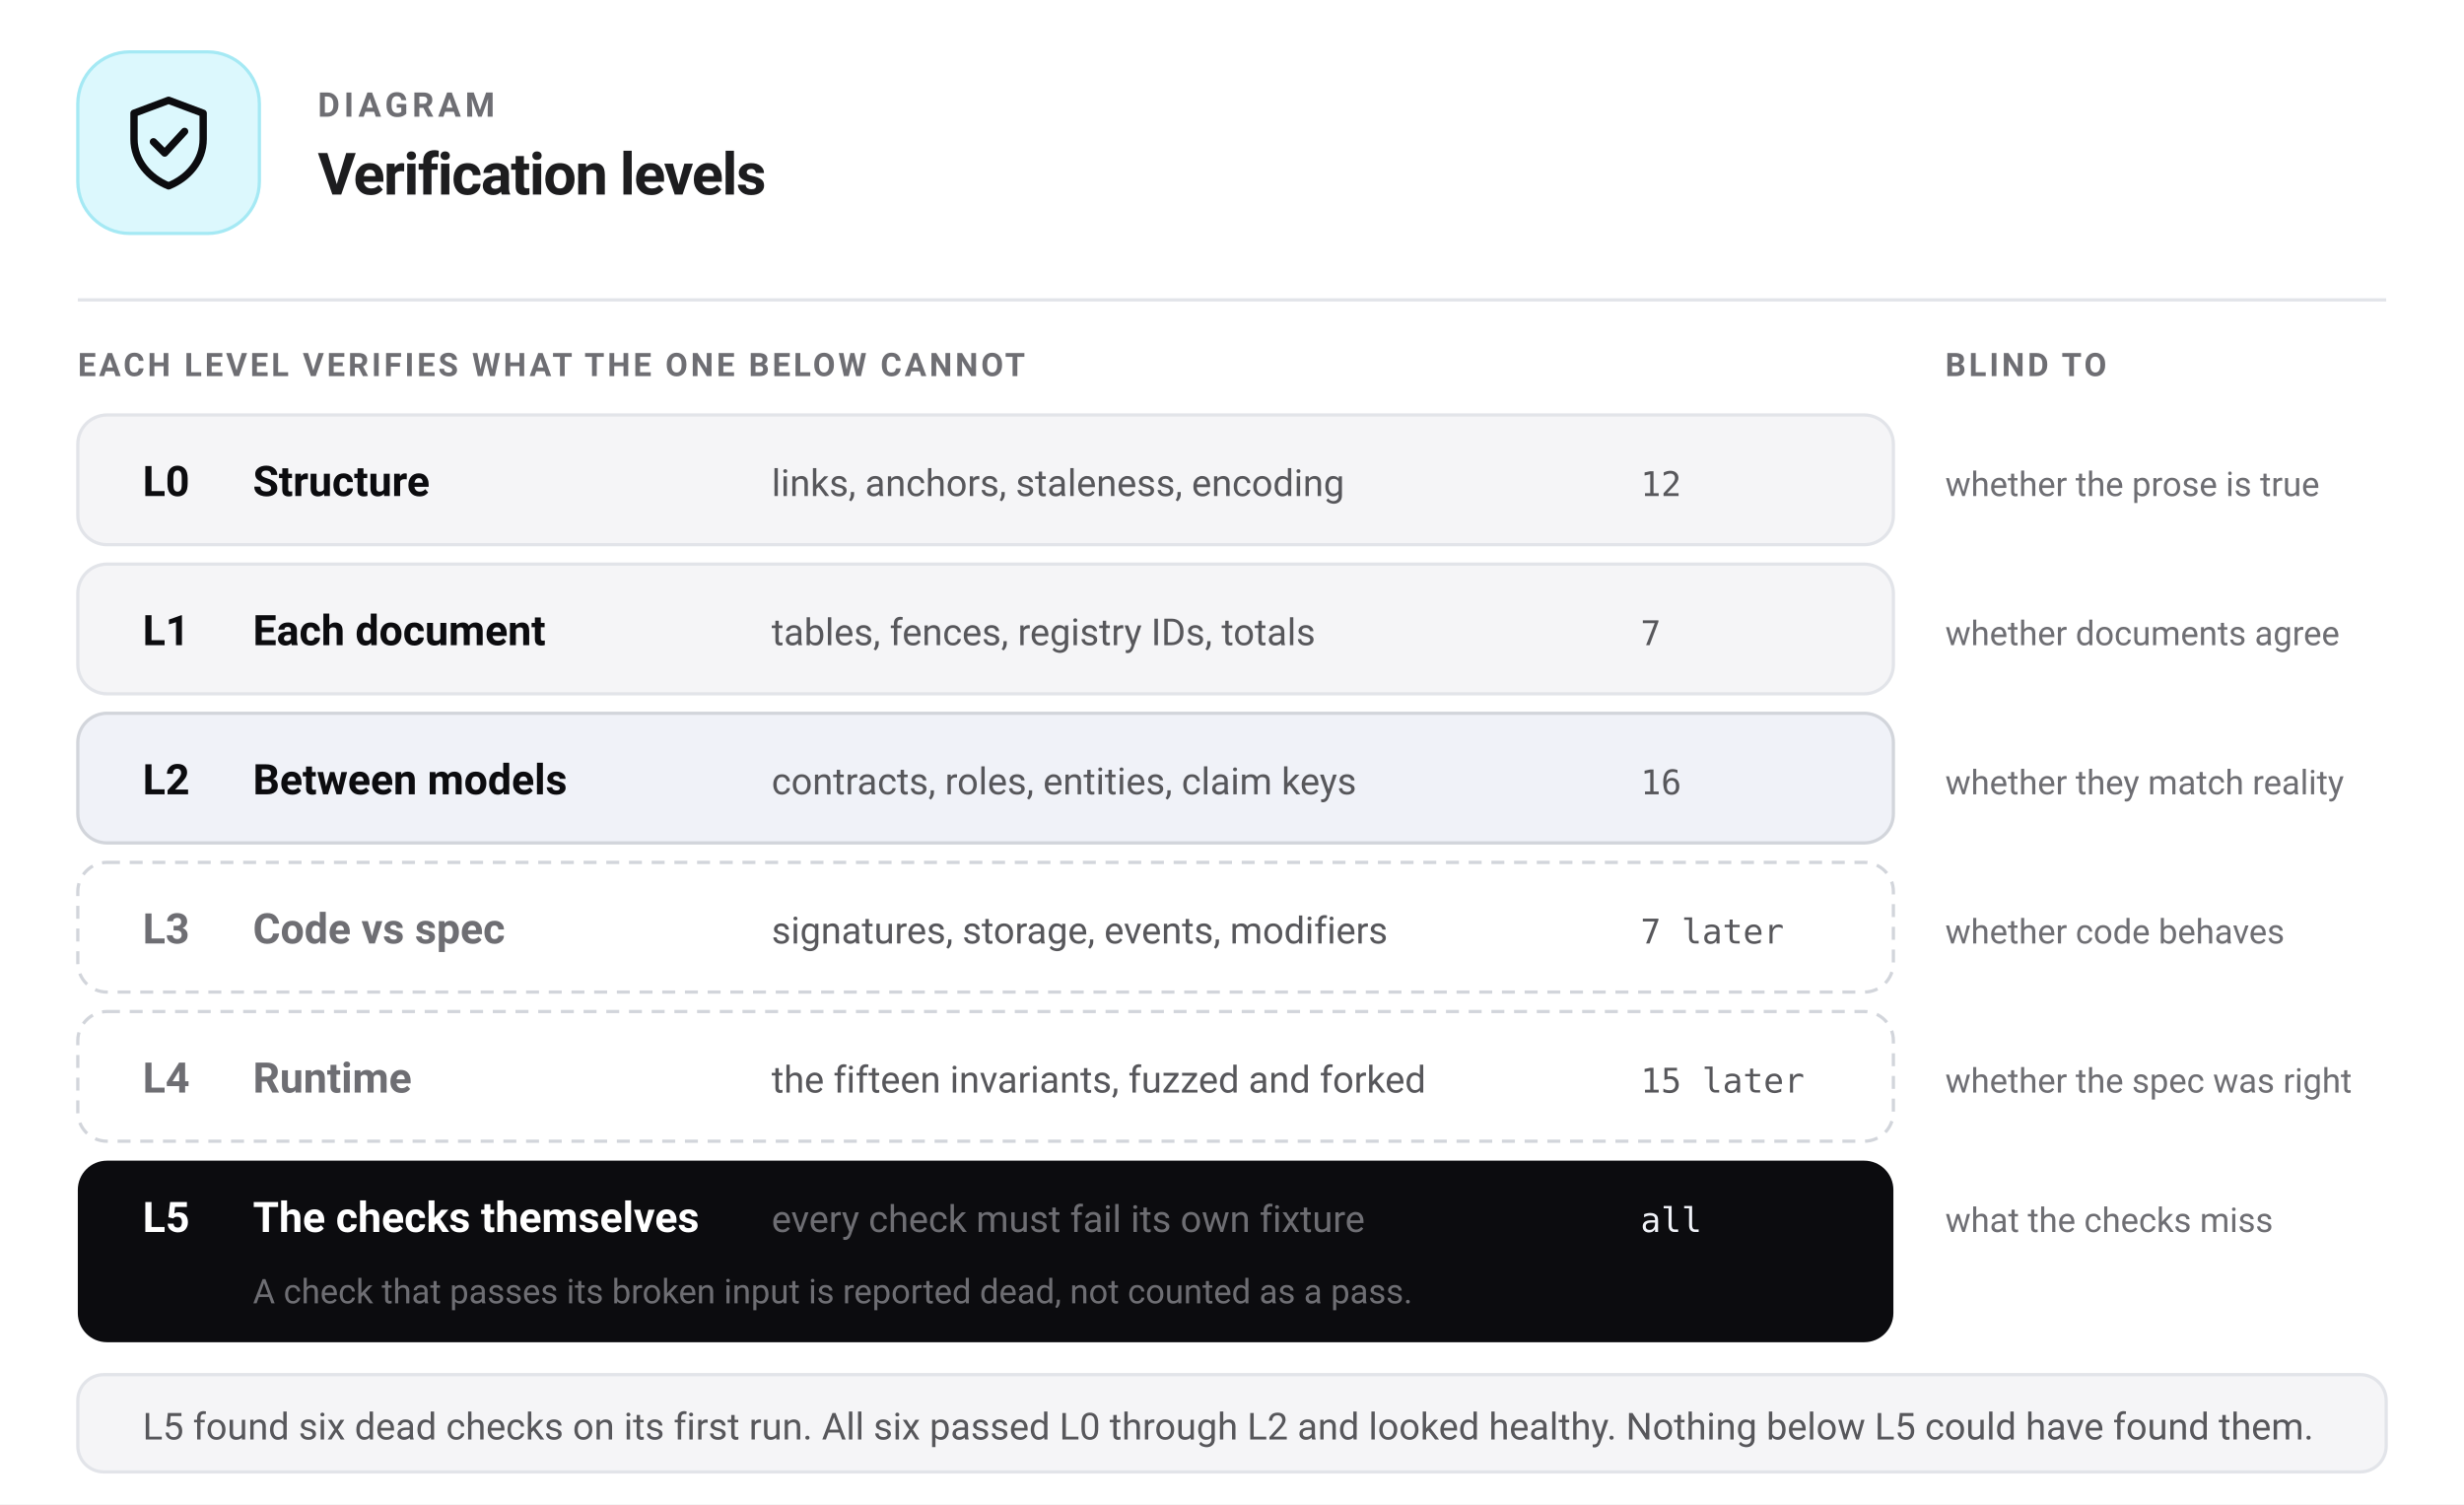
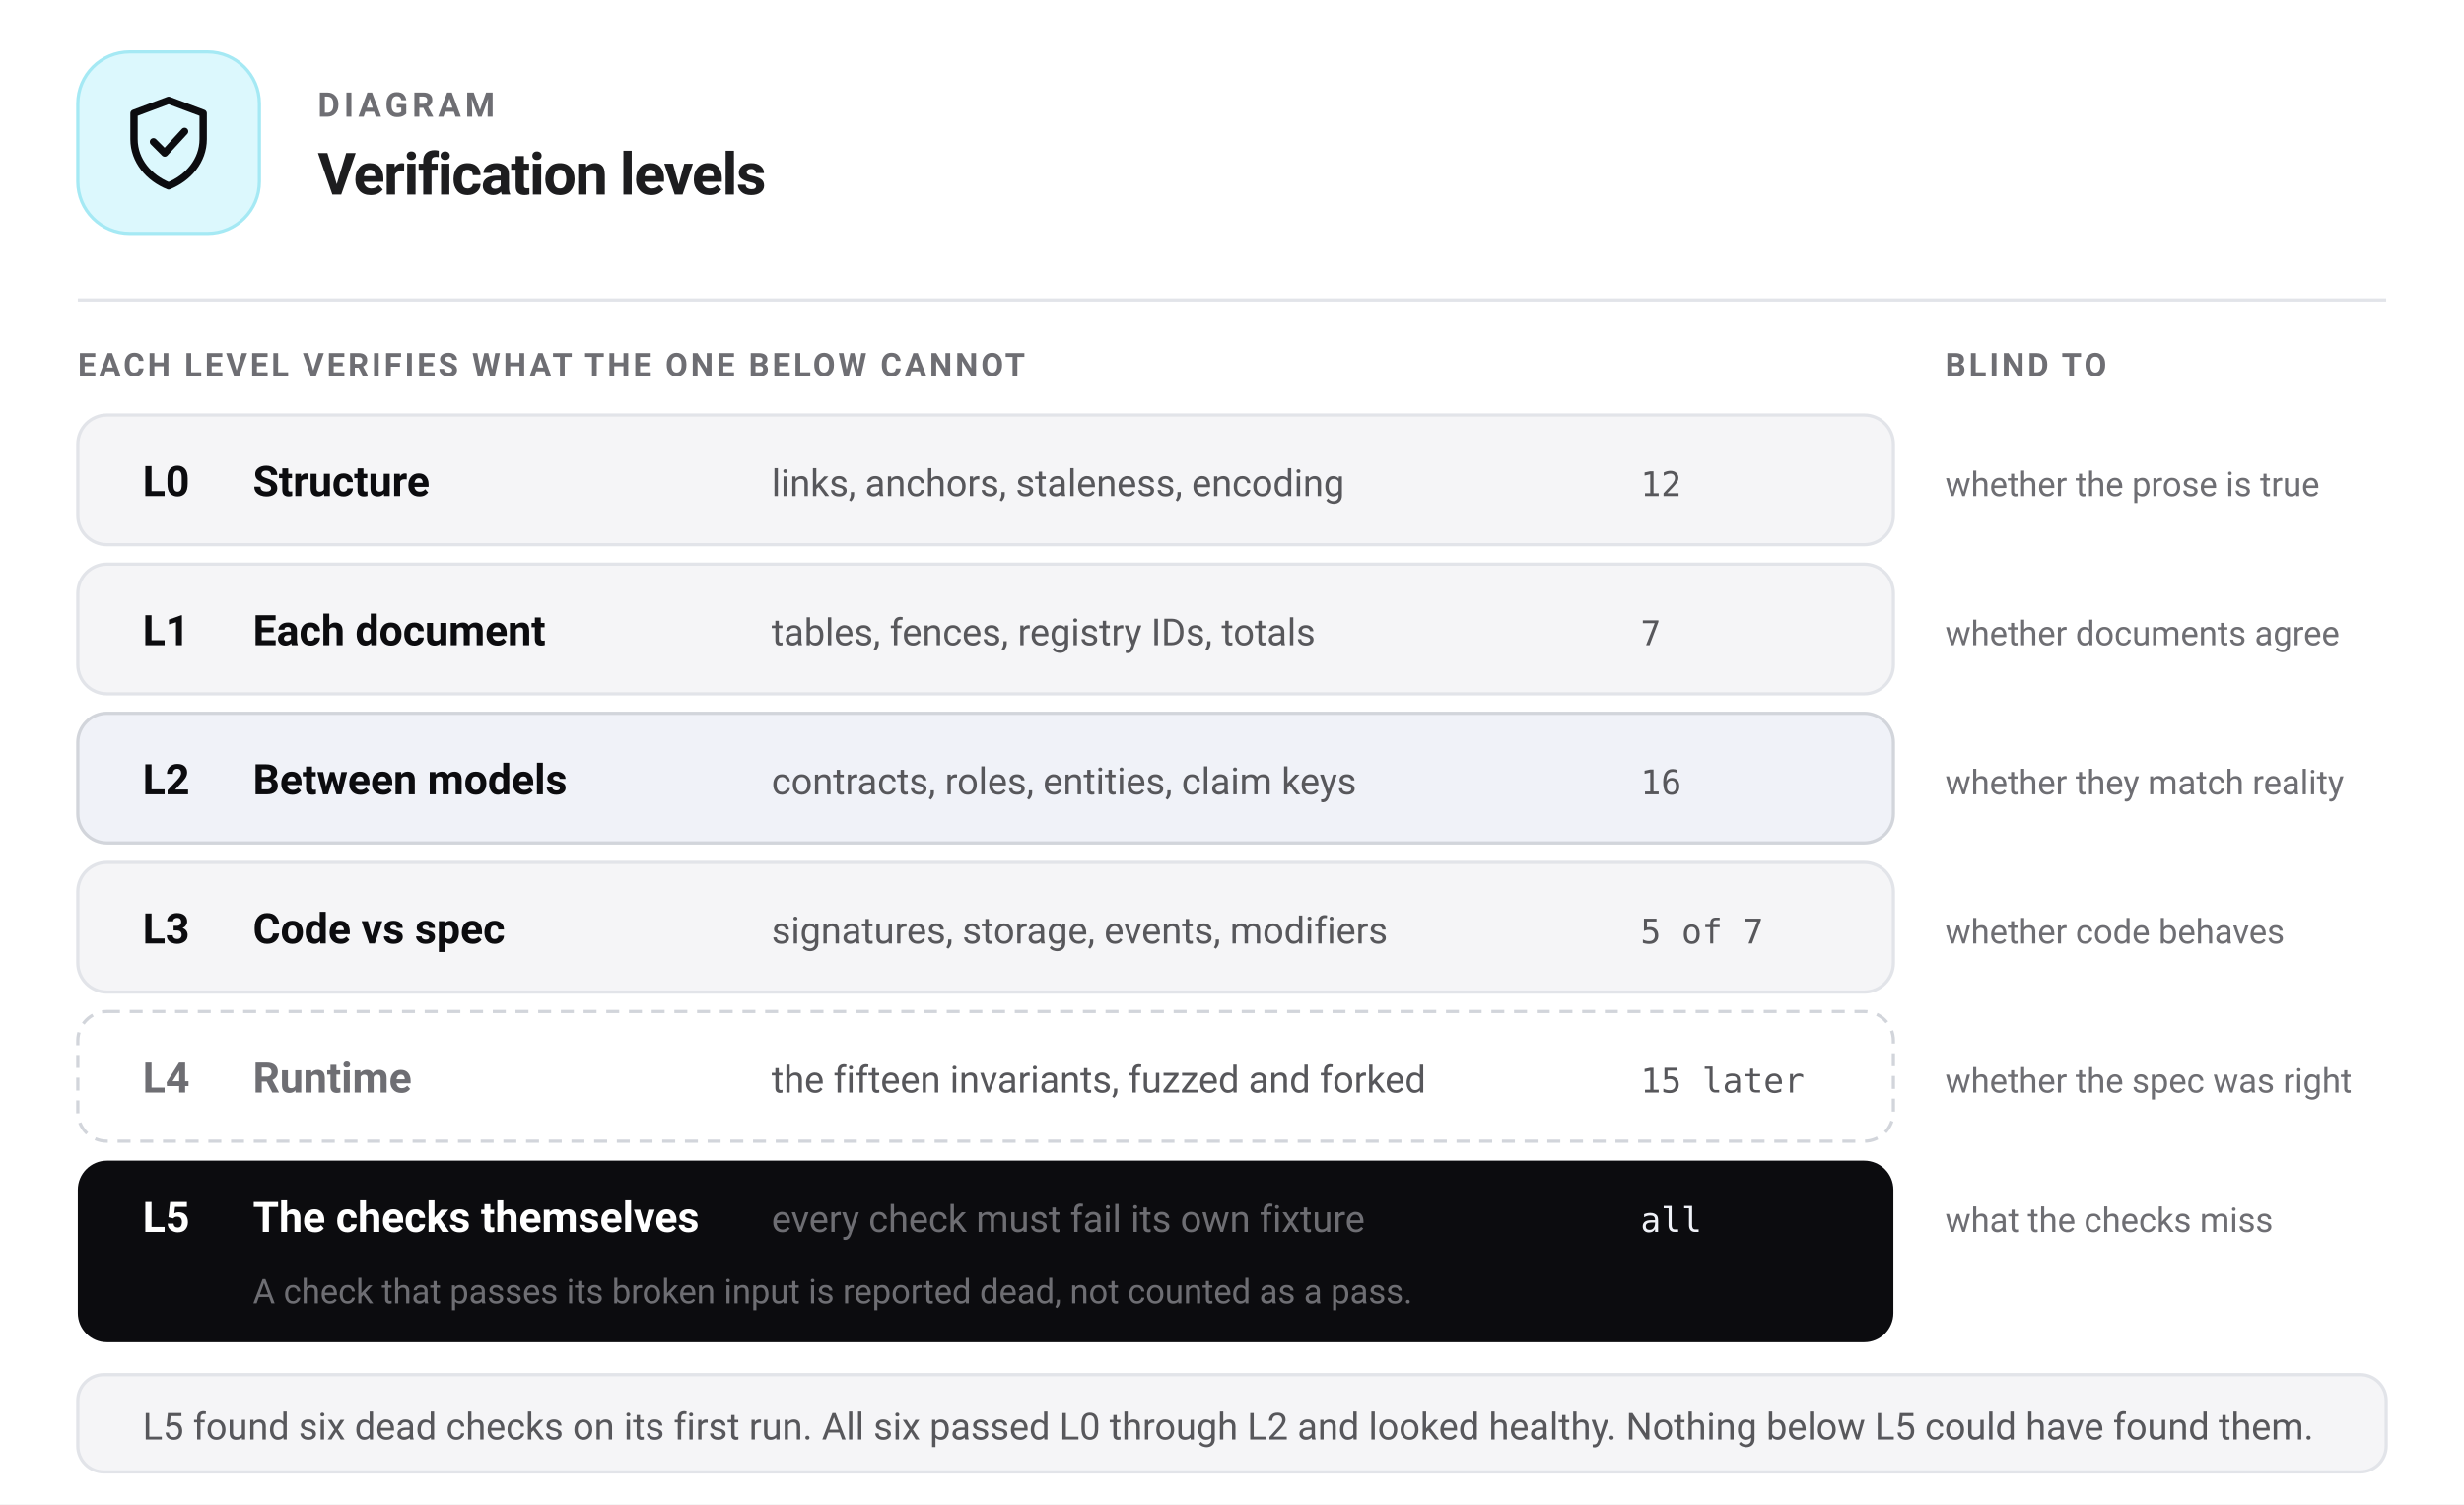
<svg xmlns="http://www.w3.org/2000/svg" viewBox="0 0 760 464" width="760" height="464" class="d-ver">
  <style>
.d-ver text{font-family:-apple-system,BlinkMacSystemFont,"Segoe UI",Roboto,Helvetica,Arial,sans-serif;fill:#0C0C0F}
.d-ver .lbl{font-size:10px;font-weight:700;letter-spacing:.09em;fill:#6E6E73}
.d-ver .st{font-size:13px;font-weight:600}
.d-ver .sm{font-size:11.5px;fill:#57575B}
.d-ver .fa{font-size:10.5px;fill:#6E6E73}
.d-ver .mos{font-family:ui-monospace,SFMono-Regular,Menlo,monospace;font-size:10.5px;fill:#57575B}
.d-ver .lv{font-size:13px;font-weight:700}
.d-ver .i-lv{fill:#FFFFFF}
.d-ver .i-st{fill:#FFFFFF}
.d-ver .i-sm{fill:#6E6E73}
.d-ver .i-mos{fill:#F0F2F8}
.d-ver .grey{fill:#6E6E73}

.d-ver .hdt{font-size:18px;font-weight:700;letter-spacing:-.022em;fill:#1D1D1F}
.d-ver .hdk{font-size:10.5px;font-weight:700;letter-spacing:.12em;fill:#6E6E73}
.d-ver .ico{fill:none;stroke:#0C0C0F;stroke-width:1.7;stroke-linecap:round;stroke-linejoin:round}
</style>
  <rect width="760" height="464" fill="#FFFFFF" />
  <rect x="24" y="16" width="56" height="56" rx="16" fill="#22D3EE" fill-opacity="0.16" stroke="#A5E9F4" />
  <g class="ico" transform="translate(36,28) scale(1.3333)">
    <path d="M12 2.2l8 3v6c0 5-3.5 9-8 10.8C7.5 20.2 4 16.2 4 11.2v-6Z" />
    <path d="M8.5 11.8l2.6 2.6 4.6-5" />
  </g>
  <text class="hdk" x="98" y="36">DIAGRAM</text>
  <text class="hdt" x="98" y="60">Verification levels</text>
  <rect x="24" y="92" width="712" height="1" fill="#E2E4E9" />
  <g transform="translate(0,92)">
    <text class="lbl" x="24" y="24">EACH LEVEL VERIFIES WHAT THE ONE BELOW CANNOT</text>
    <text class="lbl" x="600" y="24">BLIND TO</text>
    <rect x="24" y="36" width="560" height="40" rx="9" fill="#F5F5F7" stroke="#E2E4E9" />
    <text class="lv" x="44" y="61">L0</text>
    <text class="st" x="78" y="61">Structure</text>
    <text class="sm" x="238" y="61">links, anchors, staleness, encoding</text>
    <text class="mos" x="506" y="61">12</text>
    <text class="fa" x="600" y="61">whether the prose is true</text>
    <rect x="24" y="82" width="560" height="40" rx="9" fill="#F5F5F7" stroke="#E2E4E9" />
    <text class="lv" x="44" y="107">L1</text>
    <text class="st" x="78" y="107">Each document</text>
    <text class="sm" x="238" y="107">tables, fences, registry IDs, totals</text>
    <text class="mos" x="506" y="107">7</text>
    <text class="fa" x="600" y="107">whether documents agree</text>
    <rect x="24" y="128" width="560" height="40" rx="9" fill="#F0F2F8" stroke="#D2D5DB" />
    <text class="lv" x="44" y="153">L2</text>
    <text class="st" x="78" y="153">Between models</text>
    <text class="sm" x="238" y="153">contracts, roles, entities, claim keys</text>
    <text class="mos" x="506" y="153">16</text>
    <text class="fa" x="600" y="153">whether they match reality</text>
-     <rect x="24" y="174" width="560" height="40" rx="9" fill="#FFFFFF" stroke="#D2D5DB" stroke-dasharray="4 3" />
-     <text class="lv grey" x="44" y="199">L3</text>
-     <text class="st grey" x="78" y="199">Code vs spec</text>
+     <rect x="24" y="174" width="560" height="40" rx="9" fill="#F5F5F7" stroke="#E2E4E9" />
+     <text class="lv" x="44" y="199">L3</text>
+     <text class="st" x="78" y="199">Code vs spec</text>
    <text class="sm" x="238" y="199">signatures, storage, events, modifiers</text>
-     <text class="mos" x="506" y="199">7 later</text>
+     <text class="mos" x="506" y="199">5 of 7</text>
    <text class="fa" x="600" y="199">whether code behaves</text>
    <rect x="24" y="220" width="560" height="40" rx="9" fill="#FFFFFF" stroke="#D2D5DB" stroke-dasharray="4 3" />
    <text class="lv grey" x="44" y="245">L4</text>
    <text class="st grey" x="78" y="245">Runtime</text>
    <text class="sm" x="238" y="245">the fifteen invariants, fuzzed and forked</text>
    <text class="mos" x="506" y="245">15 later</text>
    <text class="fa" x="600" y="245">whether the spec was right</text>
    <rect x="24" y="266" width="560" height="56" rx="9" fill="#0C0C0F" />
    <text class="lv i-lv" x="44" y="288">L5</text>
    <text class="st i-st" x="78" y="288">The checks themselves</text>
    <text class="sm i-sm" x="238" y="288">every check must fail its own fixture</text>
    <text class="mos i-mos" x="506" y="288">all</text>
    <text class="fa i-sm" x="78" y="310">A check that passes its broken input is reported dead, not counted as a pass.</text>
    <text class="fa" x="600" y="288">what the checks miss</text>
    <rect x="24" y="332" width="712" height="30" rx="8" fill="#F5F5F7" stroke="#E2E4E9" />
    <text class="sm" x="44" y="352">L5 found six dead checks on its first run. All six passed L0 through L2 and looked healthy. Nothing below L5 could have found them.</text>
  </g>
</svg>
